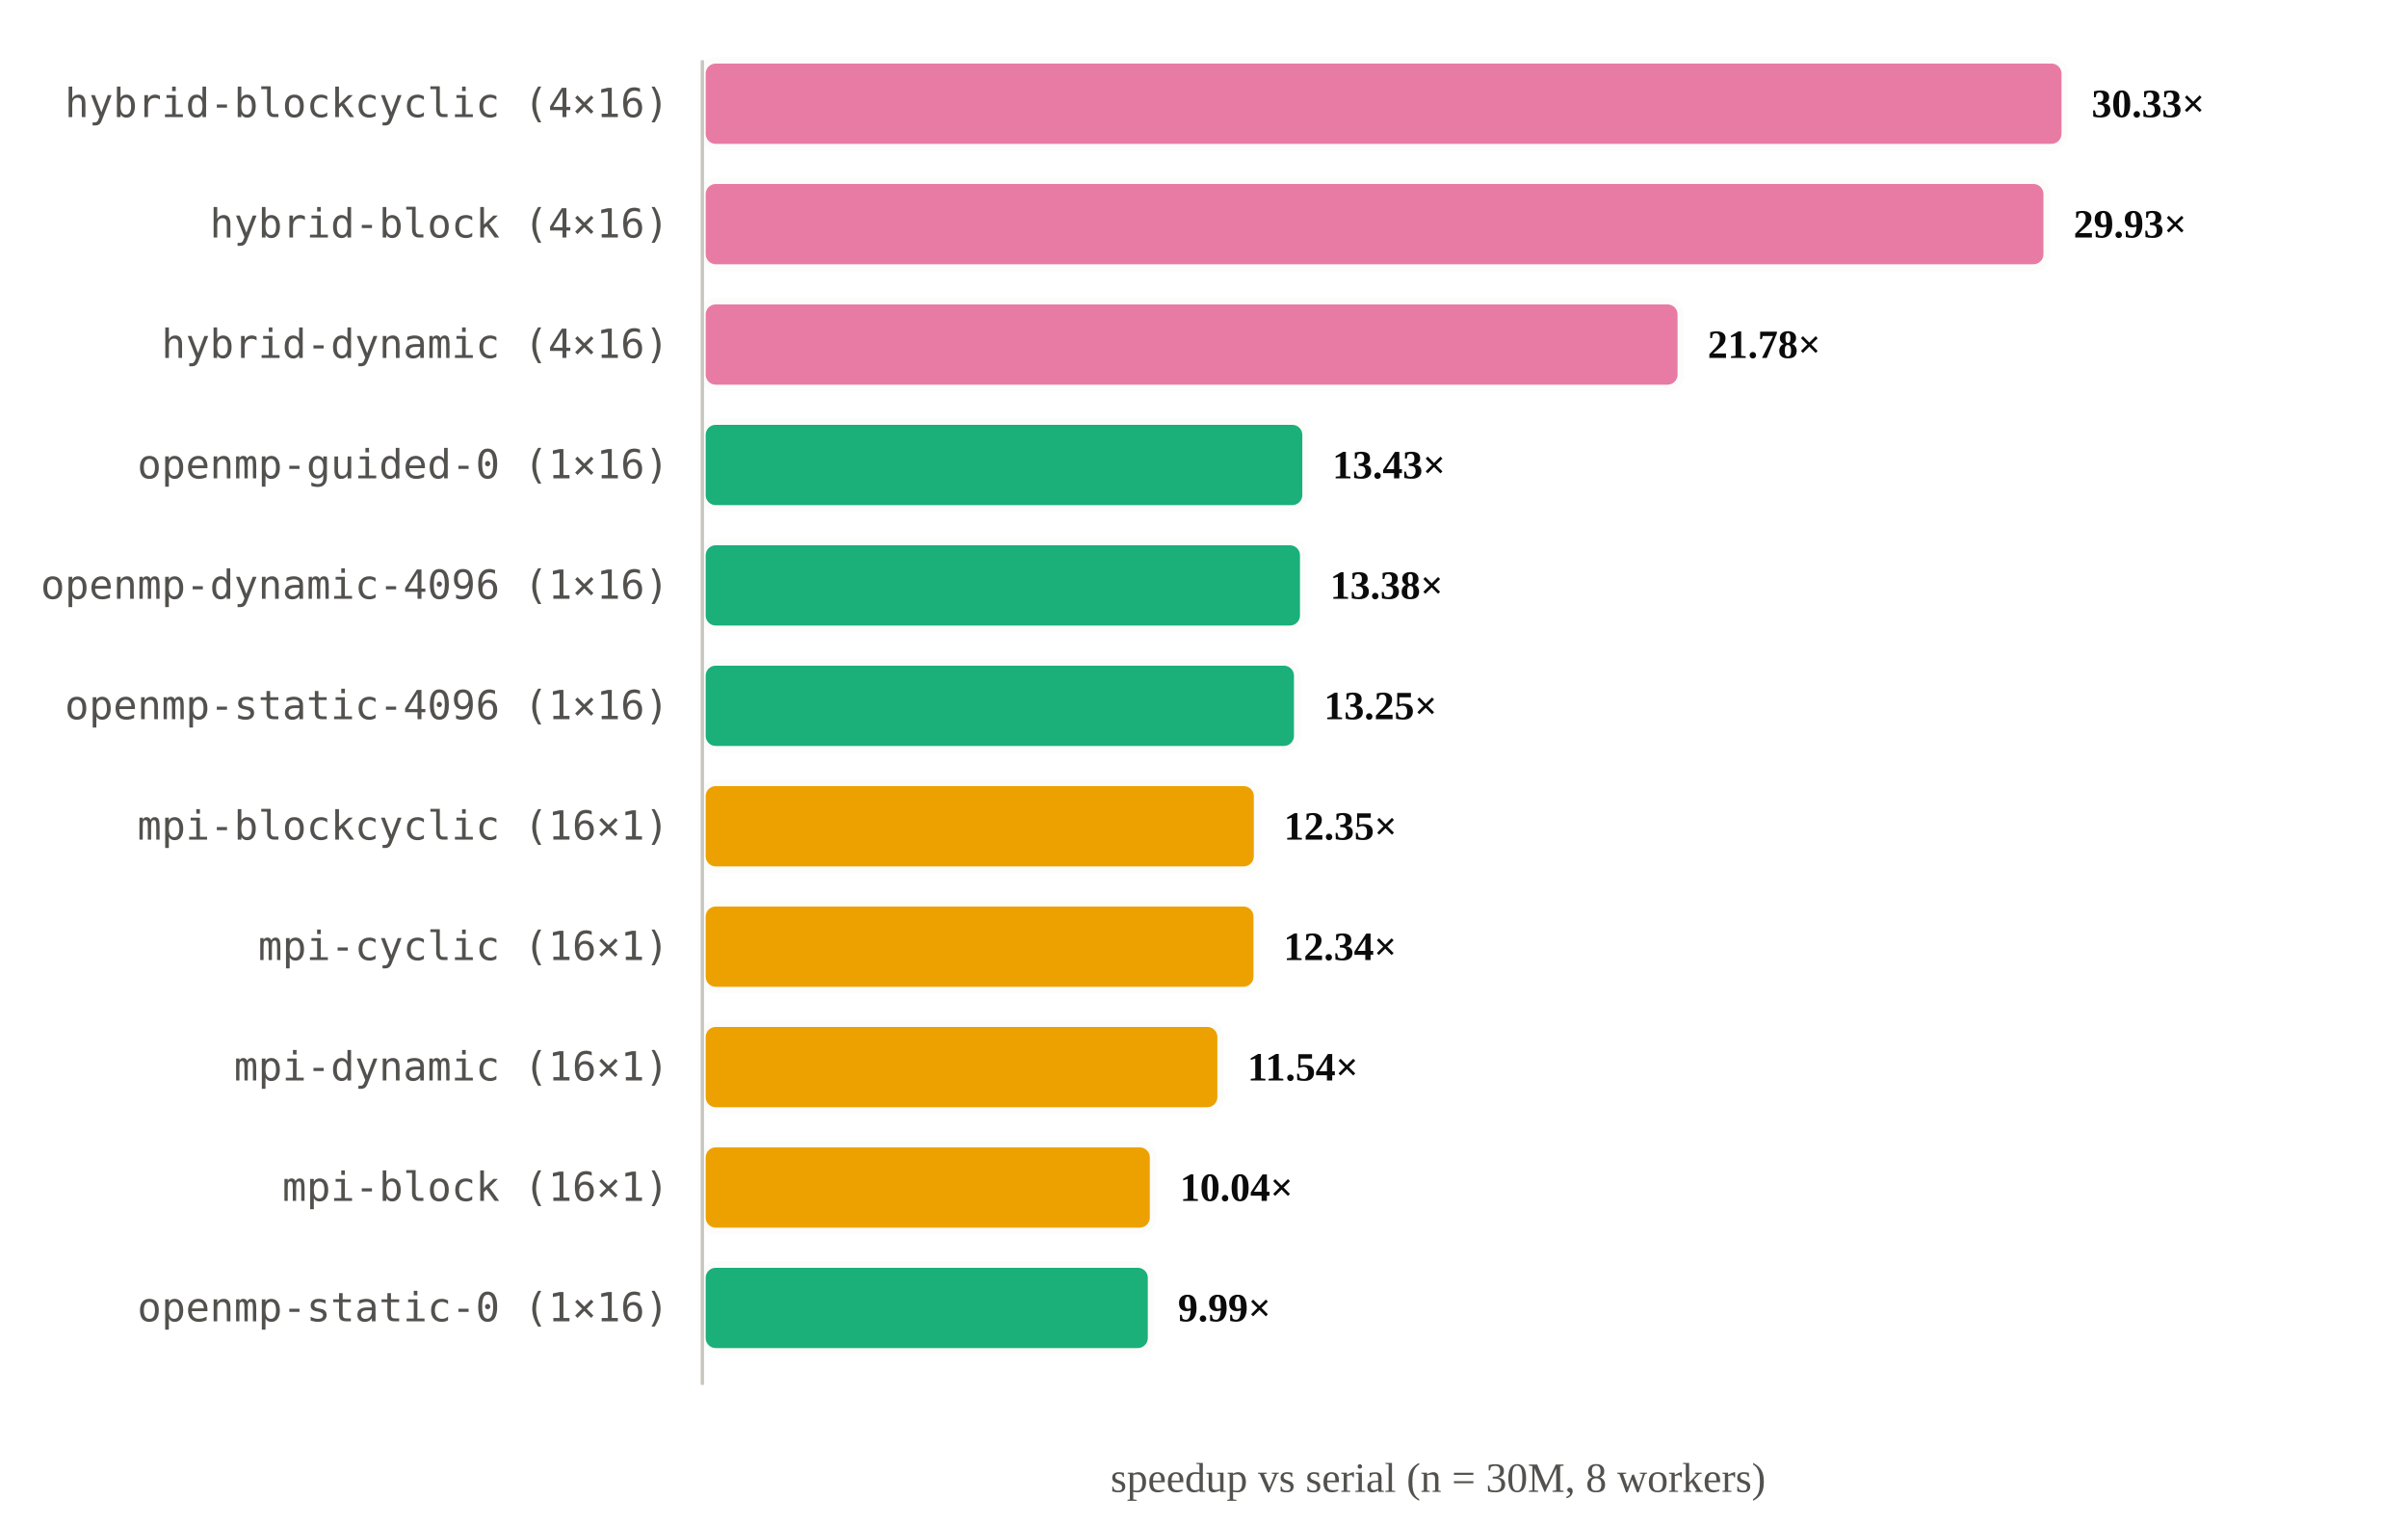
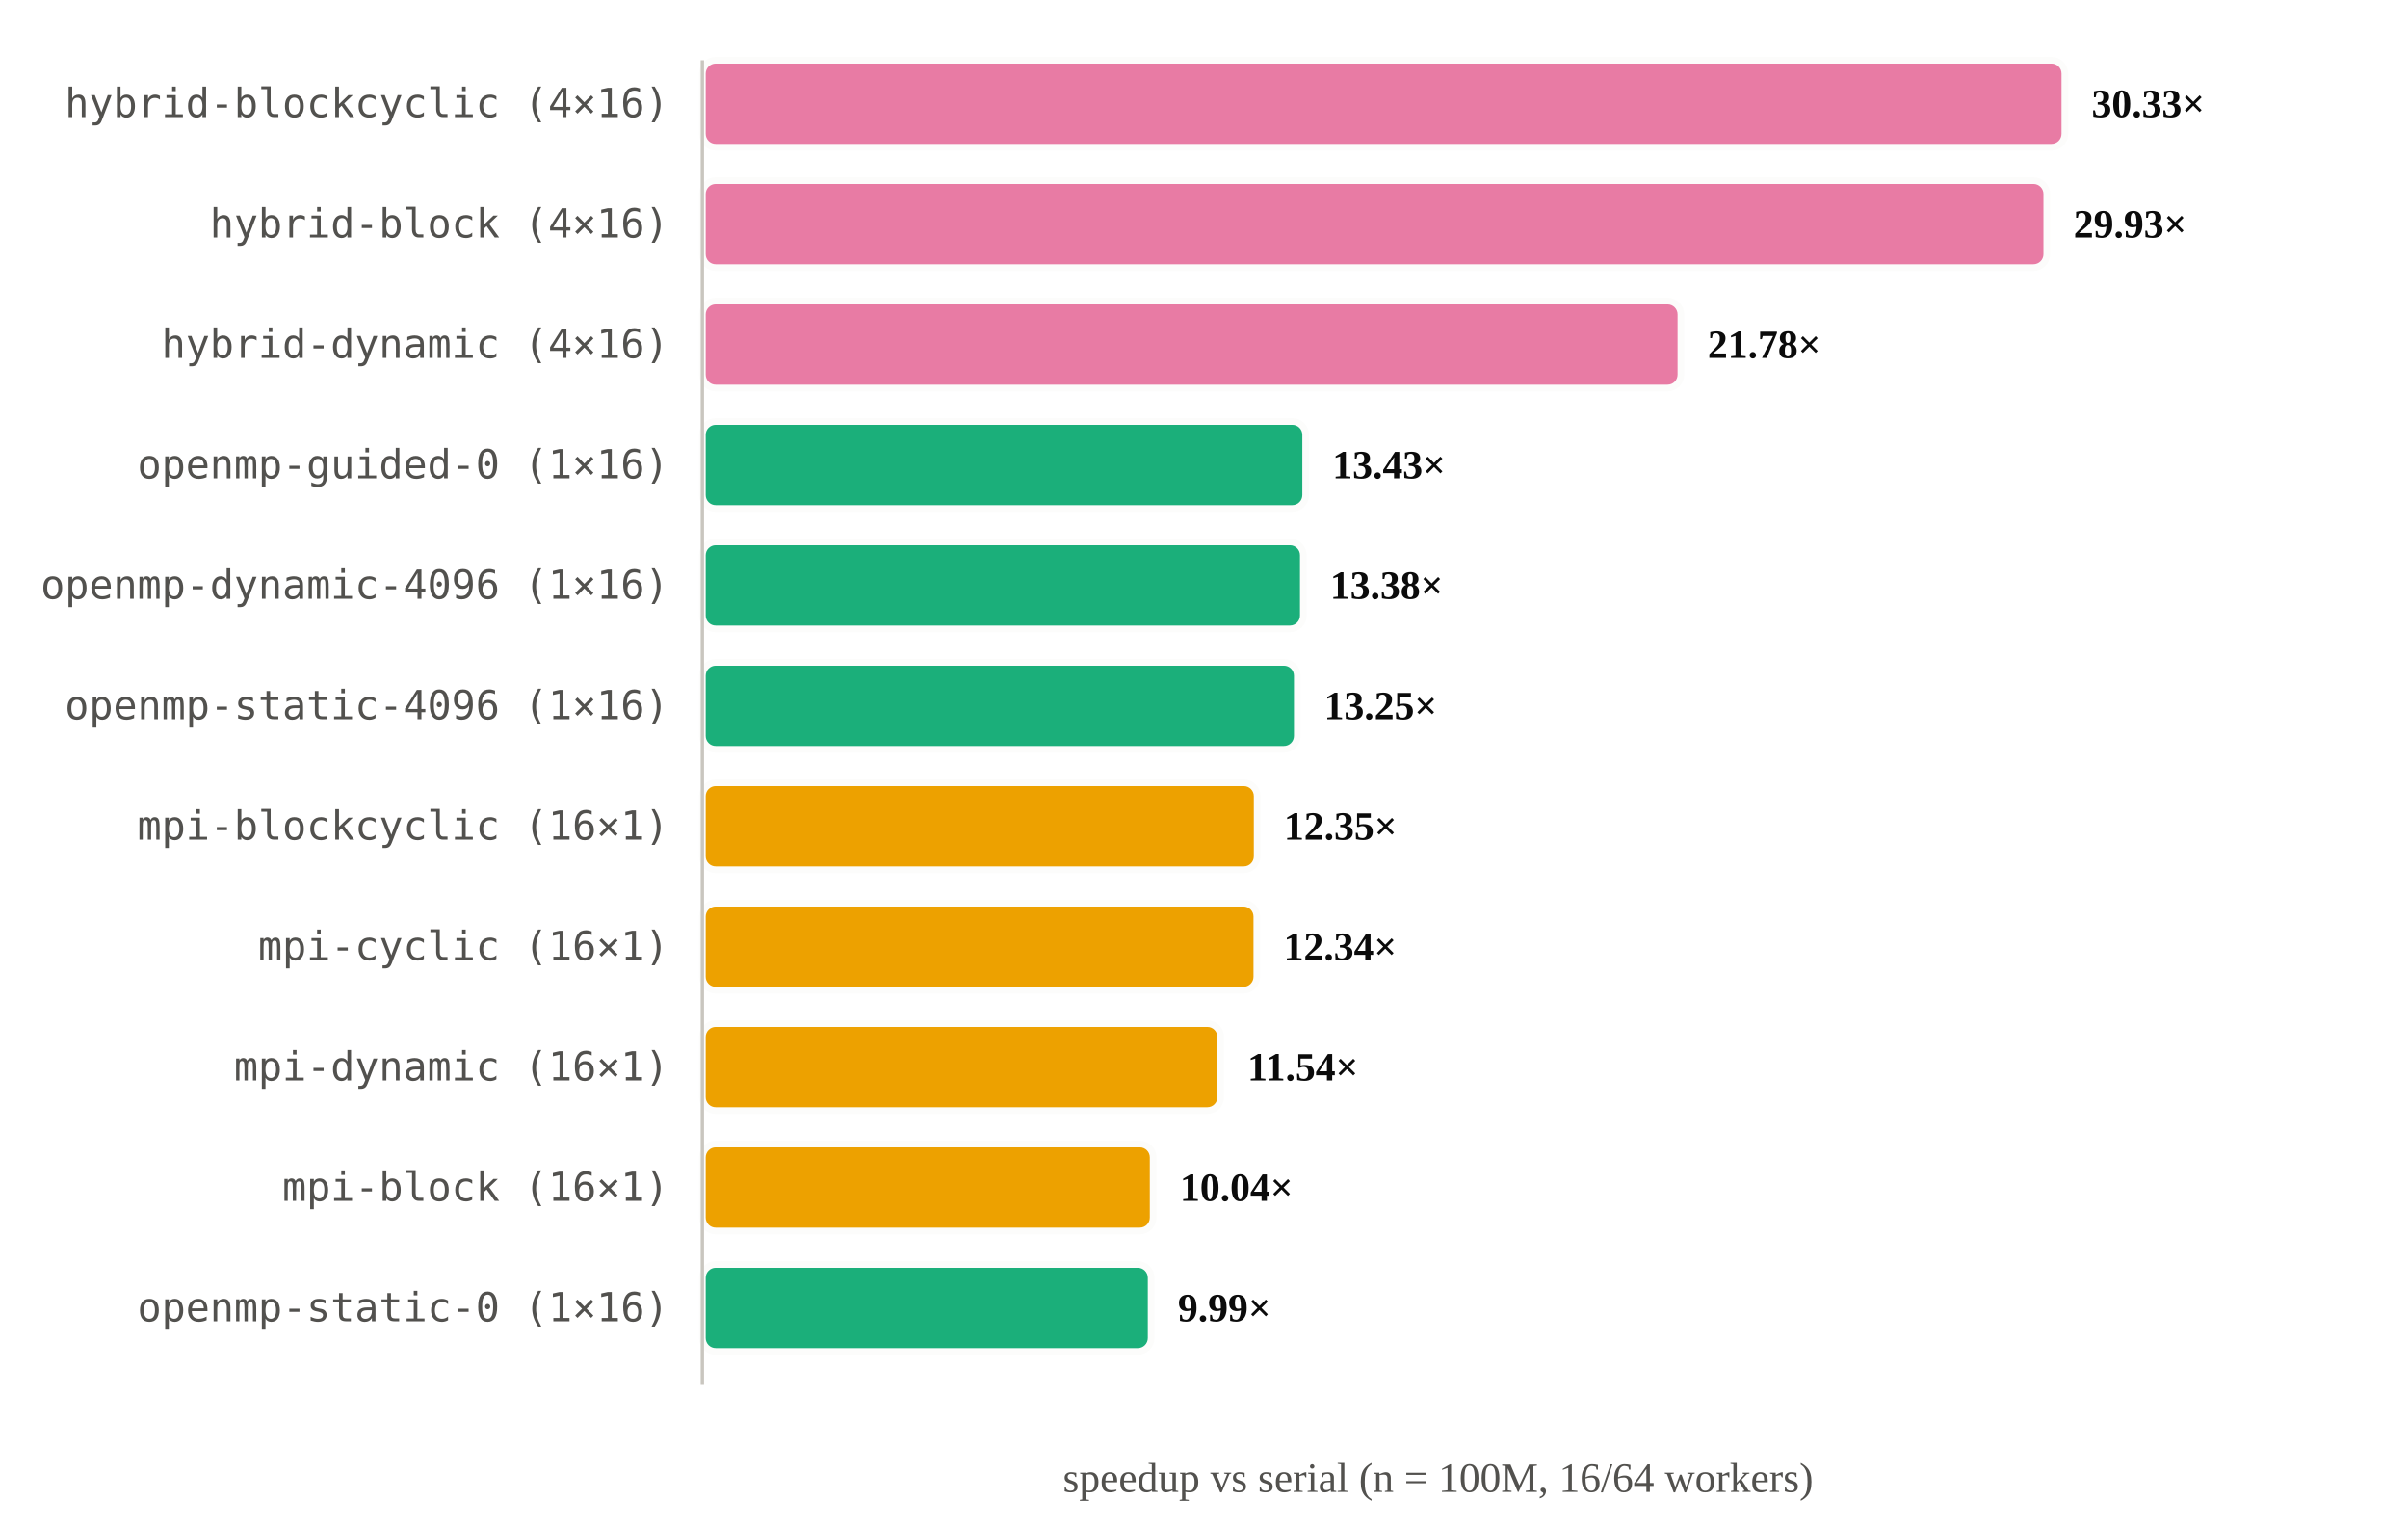
<svg xmlns="http://www.w3.org/2000/svg" class="fig" id="fig5" viewBox="0 0 720 456" role="img" preserveAspectRatio="xMidYMid meet">
  <style>.grid{stroke:#e8e6e0}.axis{stroke:#c9c6bf}.ref{stroke:#a8a59d;stroke-width:1.5;stroke-dasharray:5 4}.reflabel{fill:#77756f;font-size:11px}.tick{fill:#77756f;font-size:11px}.axlabel{fill:#52514e;font-size:12.5px}.dlabel{font-size:12px;font-weight:600}.blabel{fill:#52514e;font-size:12px;font-family:monospace}.bval{fill:#0b0b0b;font-size:12px;font-weight:600}.ln{fill:none;stroke-width:2}.mk{stroke:#fcfcfb;stroke-width:2}.bar{stroke:#fcfcfb;stroke-width:2}.s1{stroke:#2a78d6}.s2{stroke:#eb6834}.s3{stroke:#1baf7a}.s4{stroke:#eda100}.s5{stroke:#e87ba4}circle.s1{fill:#2a78d6}circle.s2{fill:#eb6834}circle.s3{fill:#1baf7a}circle.s4{fill:#eda100}circle.s5{fill:#e87ba4}.s1t{fill:#2a78d6}.s2t{fill:#eb6834}.s3t{fill:#1baf7a}.s4t{fill:#eda100}.s5t{fill:#e87ba4}.s1f{fill:#2a78d6}.s2f{fill:#eb6834}.s3f{fill:#1baf7a}.s4f{fill:#eda100}.s5f{fill:#e87ba4}</style>
  <text class="blabel" x="200" y="35" text-anchor="end">hybrid-blockcyclic  (4×16)</text>
  <rect class="bar s5f" x="210" y="18" width="407.4" height="26" rx="4" />
  <text class="bval" x="625.4" y="35">30.33×</text>
  <text class="blabel" x="200" y="71" text-anchor="end">hybrid-block  (4×16)</text>
  <rect class="bar s5f" x="210" y="54" width="402.0" height="26" rx="4" />
  <text class="bval" x="620.0" y="71">29.93×</text>
  <text class="blabel" x="200" y="107" text-anchor="end">hybrid-dynamic  (4×16)</text>
  <rect class="bar s5f" x="210" y="90" width="292.6" height="26" rx="4" />
  <text class="bval" x="510.6" y="107">21.78×</text>
  <text class="blabel" x="200" y="143" text-anchor="end">openmp-guided-0  (1×16)</text>
  <rect class="bar s3f" x="210" y="126" width="180.4" height="26" rx="4" />
  <text class="bval" x="398.4" y="143">13.43×</text>
  <text class="blabel" x="200" y="179" text-anchor="end">openmp-dynamic-4096  (1×16)</text>
  <rect class="bar s3f" x="210" y="162" width="179.7" height="26" rx="4" />
  <text class="bval" x="397.7" y="179">13.38×</text>
  <text class="blabel" x="200" y="215" text-anchor="end">openmp-static-4096  (1×16)</text>
  <rect class="bar s3f" x="210" y="198" width="177.9" height="26" rx="4" />
  <text class="bval" x="395.9" y="215">13.25×</text>
  <text class="blabel" x="200" y="251" text-anchor="end">mpi-blockcyclic  (16×1)</text>
  <rect class="bar s4f" x="210" y="234" width="165.9" height="26" rx="4" />
  <text class="bval" x="383.9" y="251">12.35×</text>
  <text class="blabel" x="200" y="287" text-anchor="end">mpi-cyclic  (16×1)</text>
  <rect class="bar s4f" x="210" y="270" width="165.8" height="26" rx="4" />
  <text class="bval" x="383.8" y="287">12.34×</text>
  <text class="blabel" x="200" y="323" text-anchor="end">mpi-dynamic  (16×1)</text>
  <rect class="bar s4f" x="210" y="306" width="155.0" height="26" rx="4" />
  <text class="bval" x="373.0" y="323">11.54×</text>
  <text class="blabel" x="200" y="359" text-anchor="end">mpi-block  (16×1)</text>
  <rect class="bar s4f" x="210" y="342" width="134.8" height="26" rx="4" />
  <text class="bval" x="352.8" y="359">10.04×</text>
  <text class="blabel" x="200" y="395" text-anchor="end">openmp-static-0  (1×16)</text>
  <rect class="bar s3f" x="210" y="378" width="134.2" height="26" rx="4" />
  <text class="bval" x="352.2" y="395">9.99×</text>
  <line class="axis" x1="210" y1="18" x2="210" y2="414" />
-   <text class="axlabel" x="430" y="446" text-anchor="middle">speedup vs serial (n = 30M, 8 workers)</text>
+   <text class="axlabel" x="430" y="446" text-anchor="middle">speedup vs serial (n = 100M, 16/64 workers)</text>
</svg>
